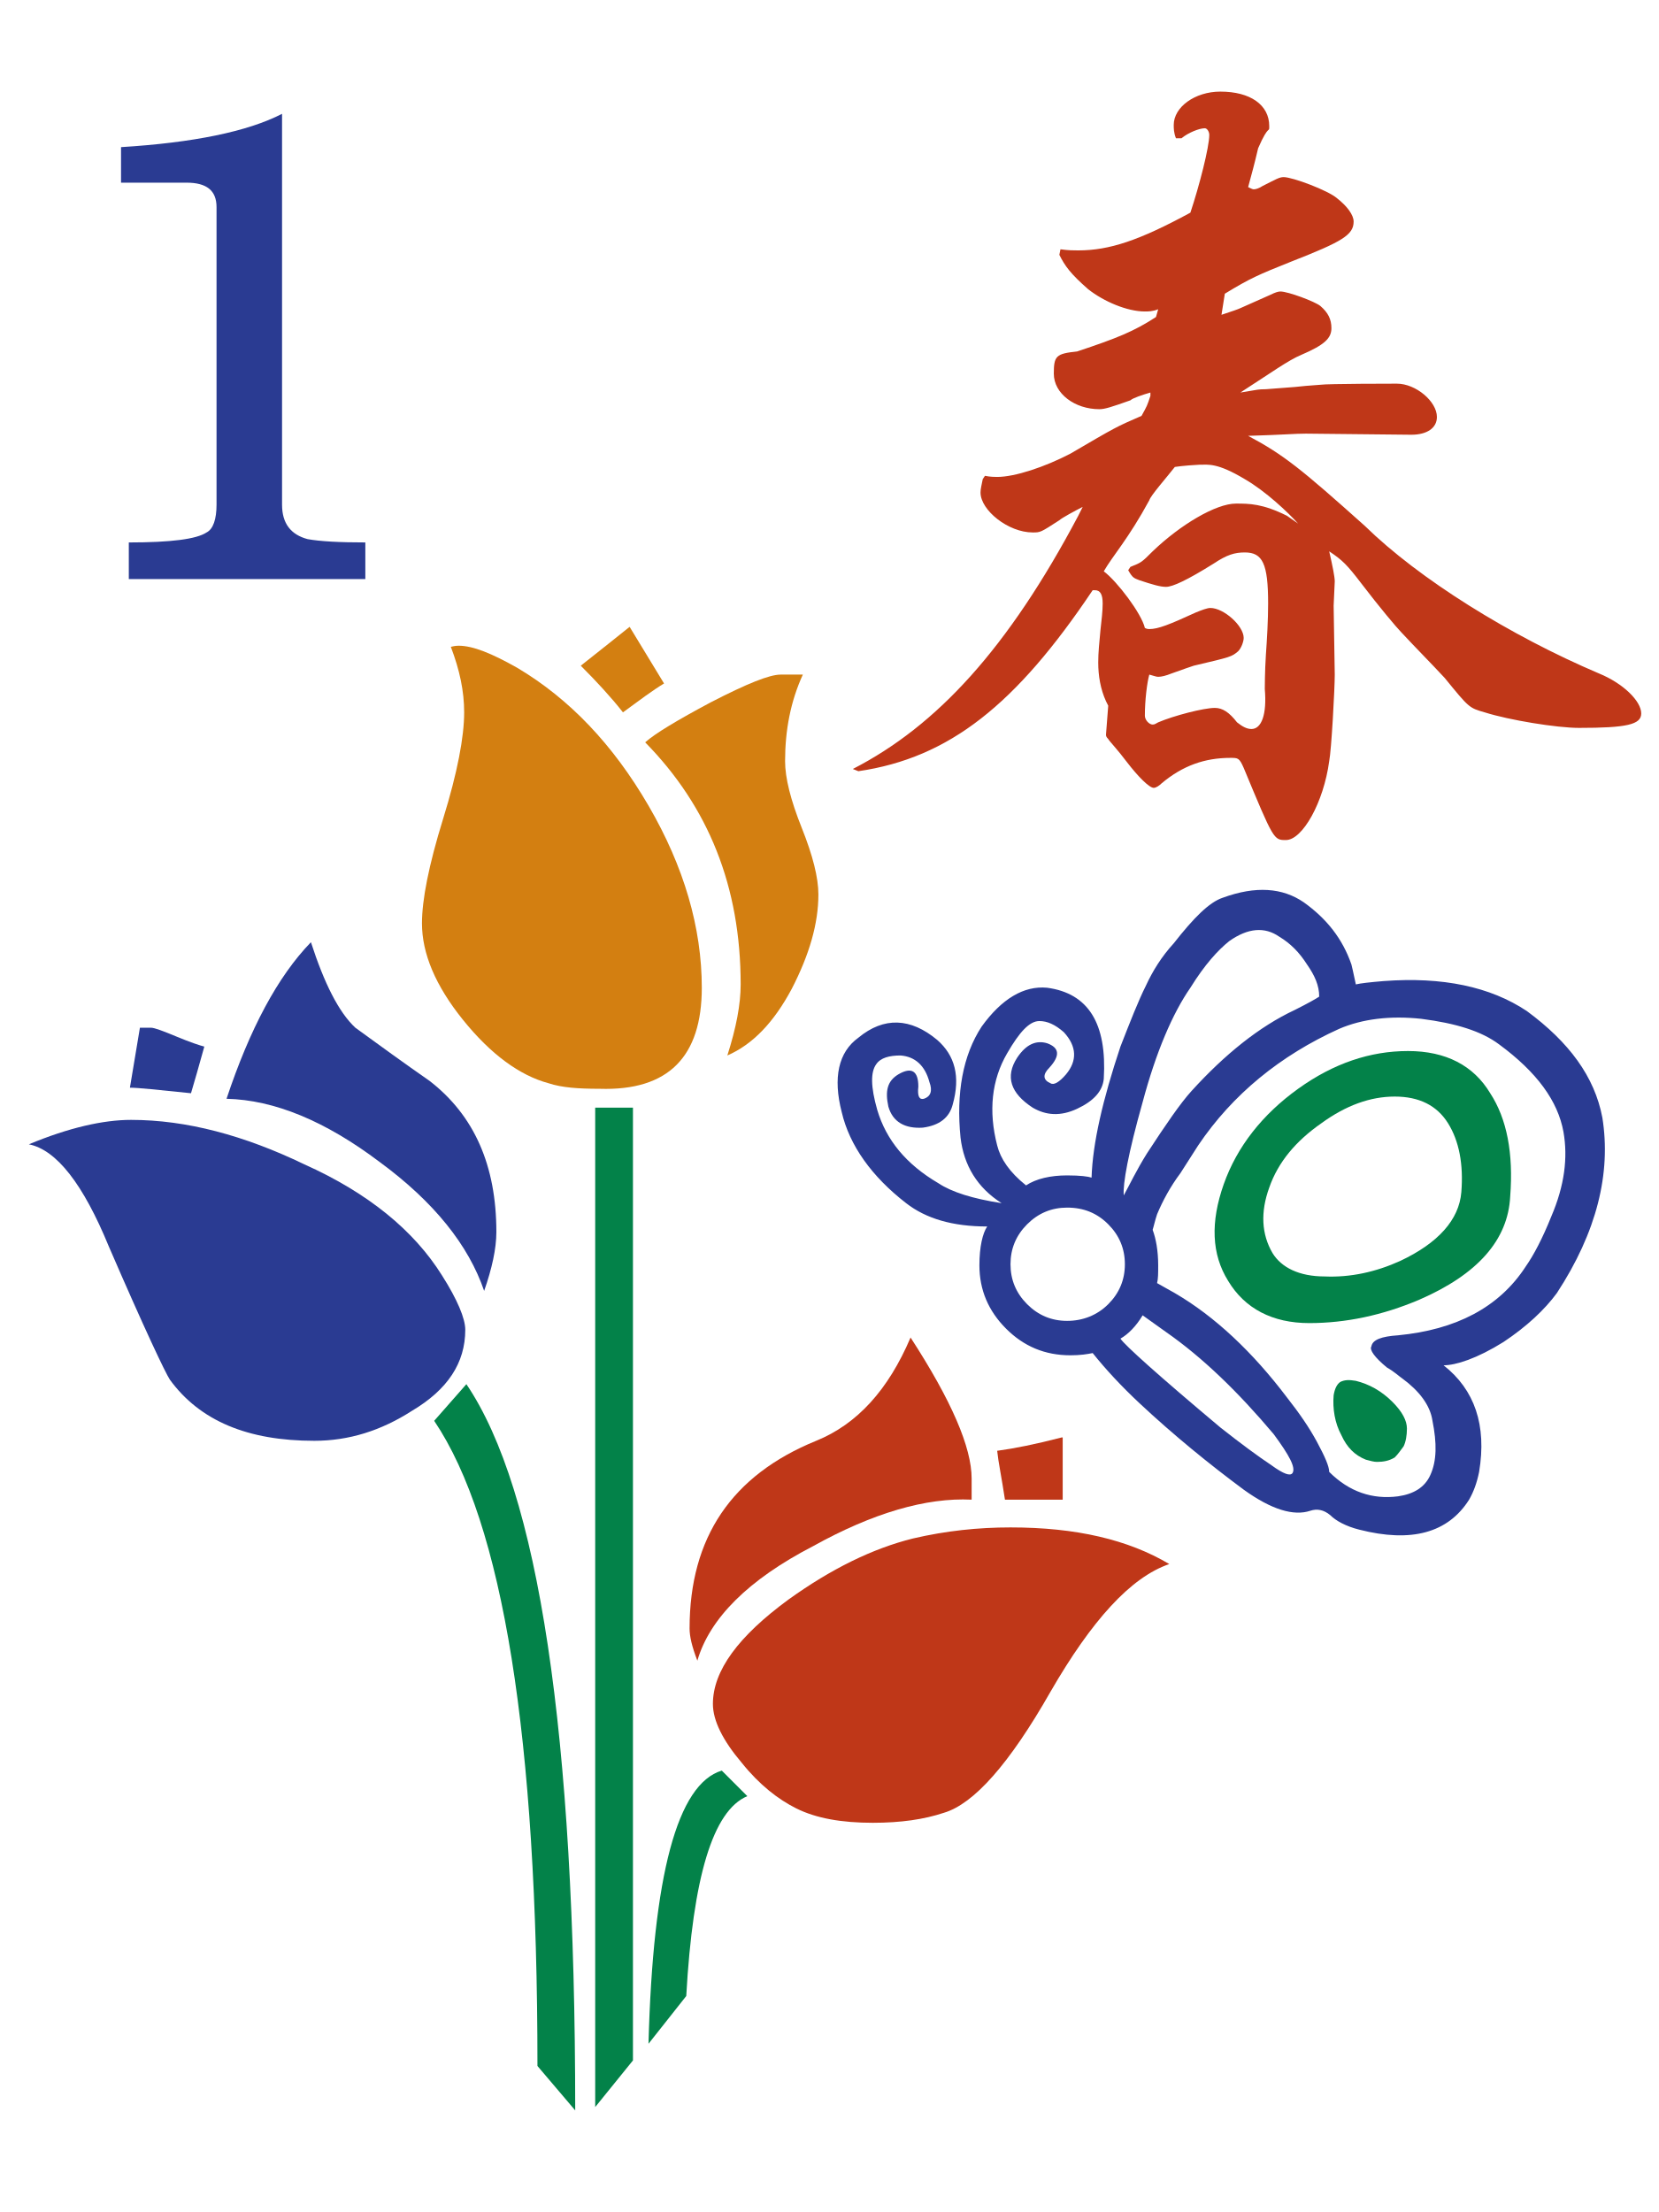
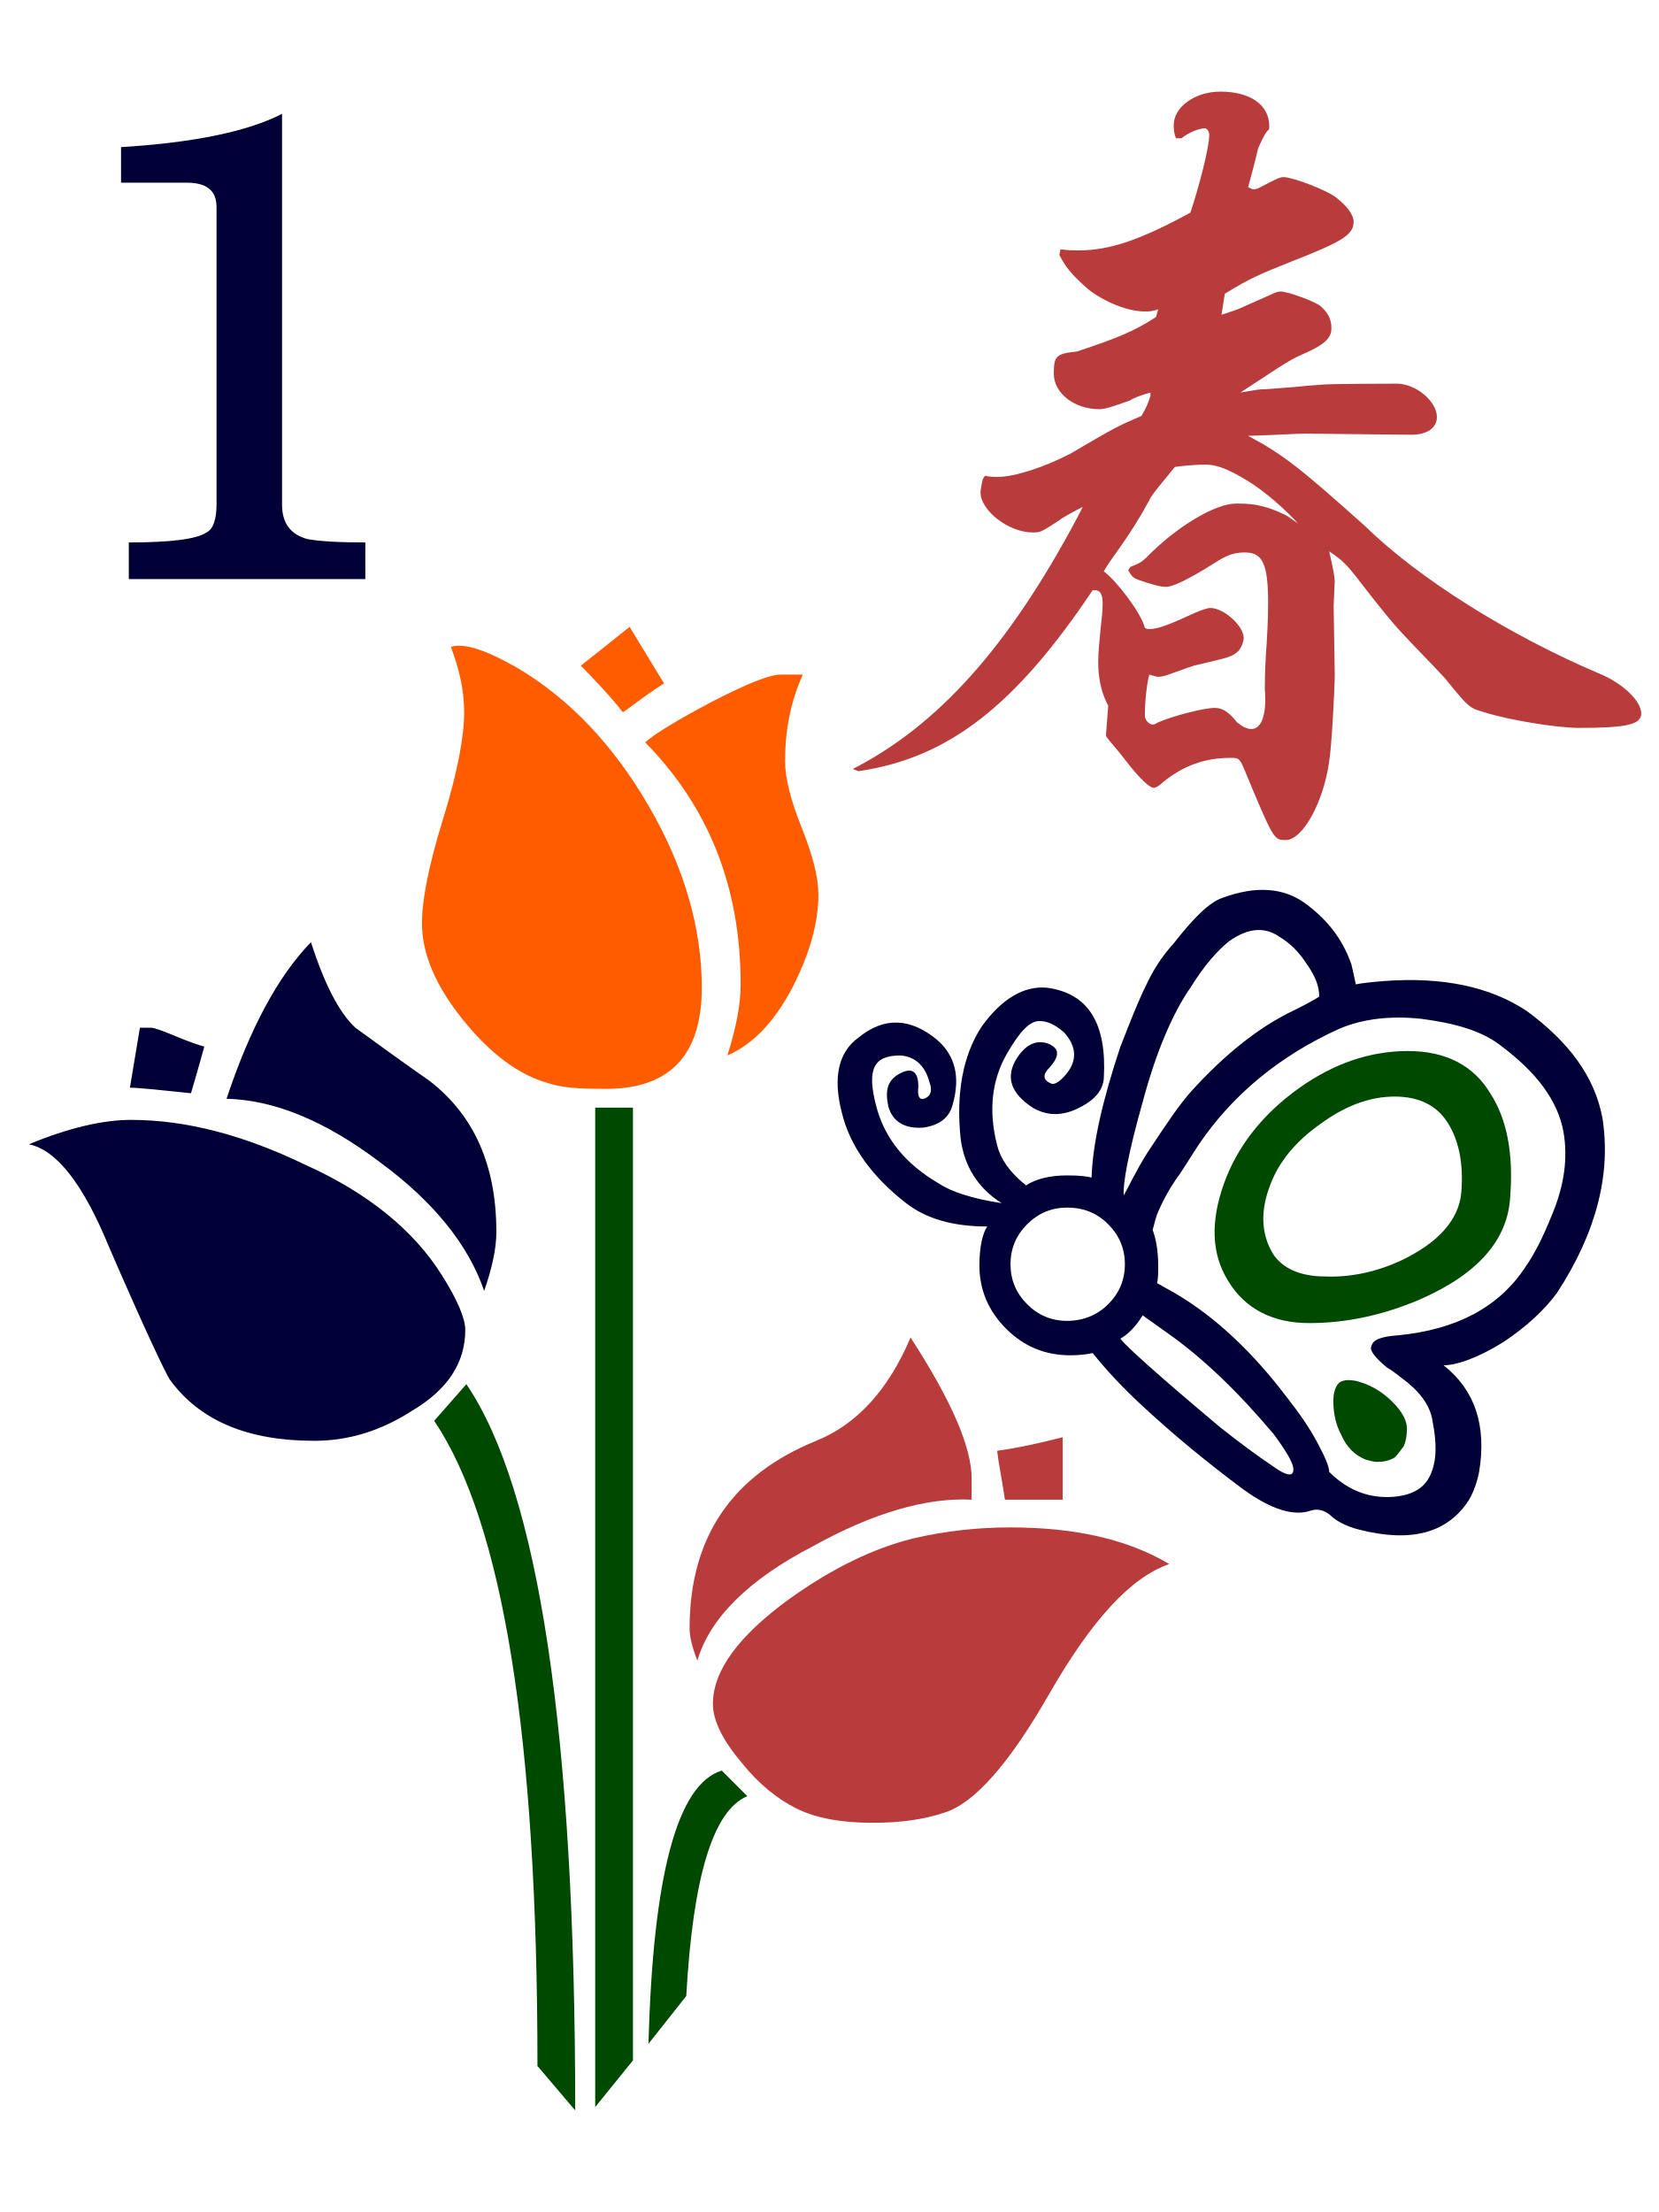
<svg xmlns="http://www.w3.org/2000/svg" viewBox="-178.7 341.55 149.4 199.20" width="300" height="400">
-   <style type="text/css">.st7{fill:#2A3B92;}.st8{fill:#038249;}.st9{fill:#D37F11;}.st10{fill:#BF3718;}</style>
+   <style type="text/css">.st0{enable-background:new    ;}.st7{fill:#000037;}.st8{fill:#004900;}.st9{fill:#ff5c00;}.st10{fill:#b93c3c;}</style>
  <g>
+     <g id="g4630" transform="matrix(1.000594,0,0,1,-1.375807,203.4062)" class="st0">
+       <g id="g3062">
+ </g>
+     </g>
    <g>
      <path class="st7" d="M-43.3,462.4c2.1-1.4,3.7-2.9,4.8-4.4c3.6-5.5,4.9-10.8,4.1-15.8c-0.7-3.7-3-6.8-6.8-9.6     c-3.3-2.2-7.6-3.1-12.9-2.7c-1.2,0.1-2.1,0.2-2.5,0.3c-0.1-0.4-0.2-1-0.4-1.8c-0.8-2.3-2.2-4.1-4.3-5.6c-1.9-1.3-4.3-1.5-7.3-0.4     c-1.2,0.4-2.6,1.8-4.4,4.1c-1.1,1.2-1.9,2.5-2.5,3.8c-0.7,1.4-1.4,3.2-2.3,5.5c-1.6,4.8-2.5,8.7-2.6,11.8c-0.3-0.1-1-0.2-2.2-0.2     c-1.5,0-2.8,0.3-3.7,0.9c-1.5-1.2-2.3-2.4-2.6-3.6c-0.8-3.1-0.5-5.9,0.9-8.3c1.1-1.9,2-2.9,2.9-2.9c0.7,0,1.4,0.3,2.2,1     c1.2,1.3,1.2,2.6,0.2,3.8c-0.6,0.7-1.1,1-1.4,0.8c-0.7-0.3-0.7-0.8-0.1-1.4c1-1.1,0.9-1.8-0.2-2.2c-1-0.3-1.9,0.1-2.7,1.3     c-1.1,1.7-0.6,3.2,1.4,4.5c1.2,0.7,2.5,0.8,4,0.1c1.5-0.7,2.3-1.6,2.4-2.7c0.3-5-1.4-7.7-5.1-8.2c-2.1-0.2-4.1,1-5.9,3.5     c-1.7,2.6-2.3,6-1.9,10c0.3,2.5,1.5,4.5,3.7,5.9c-2.6-0.4-4.5-1-5.7-1.8c-2.9-1.7-4.7-3.9-5.5-6.6c-0.6-2.1-0.6-3.4-0.1-4.1     c0.4-0.6,1.2-0.8,2.2-0.8c1.3,0.1,2.2,0.9,2.6,2.4c0.3,0.8,0.1,1.3-0.5,1.5c-0.4,0.1-0.6-0.2-0.5-1.1c0-1.4-0.6-1.8-1.8-1.1     c-1,0.6-1.2,1.5-0.9,2.9c0.4,1.4,1.5,2,3.1,1.9c1.5-0.2,2.4-0.9,2.7-2.1c0.7-2.5,0.2-4.4-1.4-5.8c-2.4-2-4.8-2.1-7.1-0.2     c-1.8,1.3-2.3,3.6-1.5,6.7c0.7,3,2.7,5.8,5.8,8.2c1.8,1.4,4.2,2.1,7.3,2.1c-0.4,0.6-0.7,1.8-0.7,3.5c0,2.2,0.8,4.1,2.4,5.7     c1.6,1.6,3.5,2.4,5.8,2.4c0.9,0,1.5-0.1,2-0.2c1.2,1.5,2.6,3,4.2,4.5c3.1,2.9,6.3,5.5,9.4,7.8c2.5,1.8,4.5,2.4,6,1.9     c0.6-0.2,1.2-0.1,1.8,0.4c0.5,0.5,1.4,1,2.6,1.3c4.7,1.2,8,0.3,9.9-2.7c0.4-0.7,0.7-1.5,0.9-2.5c0.7-4.2-0.4-7.4-3.2-9.6     C-47.6,464.5-45.7,463.9-43.3,462.4z M-75.8,440.8c1.2-4.5,2.7-8,4.3-10.3c1.3-2.1,2.5-3.4,3.5-4.2c1.7-1.2,3.2-1.3,4.5-0.4     c1,0.6,1.8,1.4,2.5,2.5c0.7,1,1.1,1.9,1.1,2.9c-0.3,0.2-1,0.6-2.2,1.2c-3.2,1.5-6.3,4-9.3,7.3c-1,1.1-2.3,3-4,5.6     c-1,1.6-1.6,2.9-2.1,3.8C-77.6,448.2-77.1,445.4-75.8,440.8z M-82.6,460.5c-1.4,0-2.6-0.5-3.6-1.5c-1-1-1.5-2.2-1.5-3.6     c0-1.4,0.5-2.6,1.5-3.6c1-1,2.2-1.5,3.6-1.5c1.5,0,2.7,0.5,3.7,1.5c1,1,1.5,2.2,1.5,3.6c0,1.4-0.5,2.6-1.5,3.6     C-79.9,460-81.2,460.5-82.6,460.5z M-62.3,474.2c-0.2,0.3-0.8,0.1-1.9-0.7c-1.2-0.8-2.7-1.9-4.6-3.4c-5.6-4.7-8.6-7.4-9-8     c0.7-0.4,1.4-1.1,2-2.1l2.1,1.5c3.3,2.3,6.5,5.4,9.7,9.2C-62.6,472.6-62,473.7-62.3,474.2z M-53.8,464.7c0.7,0.4,1.1,0.8,1.4,1     c1.5,1.1,2.5,2.4,2.7,3.8c0.4,2,0.4,3.6-0.2,4.9c-0.5,1.1-1.5,1.7-2.9,1.9c-2.3,0.3-4.4-0.4-6.2-2.2c0-0.5-0.4-1.4-1.1-2.7     c-0.7-1.3-1.6-2.6-2.7-4c-3.1-4.1-6.5-7.3-10.1-9.4l-1.6-0.9c0.1-0.4,0.1-0.9,0.1-1.6c0-1.3-0.2-2.4-0.5-3.2     c0.1-0.3,0.2-0.8,0.4-1.4c0.5-1.2,1.2-2.5,2.1-3.7l1.6-2.5c3.1-4.6,7.4-8.1,12.7-10.5c2.1-0.9,4.6-1.2,7.4-0.9     c3.1,0.4,5.4,1.1,7,2.3c3.4,2.5,5.3,5.1,5.8,7.9c0.4,2.3,0.1,4.8-1.1,7.6c-0.8,2-1.6,3.5-2.3,4.5c-2.4,3.7-6.3,5.7-11.5,6.2     c-1.5,0.1-2.3,0.4-2.4,1C-55.4,463.1-54.9,463.8-53.8,464.7z" />
      <polygon class="st8" points="-125.1,531.3 -121.7,527.1 -121.7,441.3 -125.1,441.3    " />
      <path class="st9" d="M-115.5,430.5c0-5.4-1.6-10.9-4.8-16.4c-3.2-5.5-7.1-9.6-11.8-12.4c-2.3-1.3-4-2-5.3-2c-0.1,0-0.3,0-0.7,0.1     c0.8,2.1,1.2,4,1.2,5.9c0,2.2-0.6,5.4-1.9,9.6c-1.3,4.2-1.9,7.3-1.9,9.4c0,2.7,1.2,5.6,3.7,8.7c2.5,3.1,5.1,5,7.7,5.7     c1.2,0.4,2.7,0.5,4.6,0.5C-118.5,439.8-115.5,436.7-115.5,430.5z" />
      <path class="st8" d="M-58,466c-0.3,0.2-0.5,0.6-0.6,1.2c-0.1,1.2,0.1,2.5,0.7,3.6c0.5,1.1,1.2,1.8,2.2,2.2c0.4,0.1,0.7,0.2,1,0.2     c0.6,0,1.1-0.1,1.6-0.4c0.3-0.3,0.5-0.6,0.8-1c0.2-0.4,0.3-1,0.3-1.6c0-0.7-0.4-1.5-1.3-2.4c-1-1-2.1-1.6-3.3-1.9     C-57.2,465.8-57.6,465.8-58,466z" />
      <path class="st8" d="M-42.7,449.3c0.3-3.9-0.3-7-1.8-9.3c-1.5-2.5-4-3.8-7.4-3.8c-3.4,0-6.7,1.1-9.9,3.4     c-3.2,2.3-5.5,5.2-6.7,8.6c-1.2,3.4-1.1,6.3,0.4,8.7c1.5,2.5,4,3.8,7.3,3.8c3.3,0,6.6-0.7,9.9-2.1     C-45.6,456.3-42.9,453.2-42.7,449.3z M-59.4,456.5c-2.3,0-3.9-0.8-4.7-2.1c-1-1.7-1.1-3.7-0.3-5.9c0.8-2.3,2.4-4.2,4.7-5.8     c2.2-1.6,4.4-2.4,6.6-2.4c2.2,0,3.8,0.8,4.8,2.4c1,1.6,1.4,3.7,1.2,6.2c-0.2,2.5-2.1,4.6-5.5,6.2     C-54.8,456.1-57.1,456.6-59.4,456.5z" />
      <path class="st9" d="M-108.4,402.3c-1,0-3,0.8-6.3,2.5c-3,1.6-5,2.8-5.9,3.6c5.7,5.8,8.6,13,8.6,21.8c0,1.8-0.4,3.9-1.2,6.4     c2.3-1,4.2-3,5.8-6c1.6-3.1,2.4-5.9,2.4-8.5c0-1.5-0.5-3.5-1.5-6c-1-2.5-1.5-4.5-1.5-6c0-2.8,0.5-5.4,1.6-7.8H-108.4z" />
      <path class="st10" d="M-107,504.4c1.8,0.9,4.1,1.3,6.9,1.3c2.5,0,4.6-0.3,6.4-0.9c2.7-0.8,5.9-4.4,9.6-10.9     c3.7-6.4,7.2-10.3,10.7-11.5c-3.7-2.2-8.4-3.3-14.3-3.3c-2.9,0-5.8,0.3-8.8,1c-3.6,0.9-7.3,2.7-11.2,5.5     c-4.5,3.3-6.8,6.4-6.8,9.4c0,1.5,0.9,3.3,2.6,5.3C-110.3,502.3-108.6,503.6-107,504.4z" />
      <path class="st8" d="M-111.4,503.3l-2.3-2.3c-4,1.2-6.2,9.4-6.6,24.6l3.4-4.3C-116.3,510.6-114.5,504.6-111.4,503.3z" />
      <path class="st9" d="M-126.4,401.5c1.4,1.4,2.7,2.8,3.8,4.2c1.5-1.1,2.7-2,3.7-2.6l-3.1-5.1C-123,398.8-124.5,400-126.4,401.5z" />
      <path class="st10" d="M-83.1,471c-2.3,0.6-4.3,1-5.8,1.2c0.1,1,0.4,2.4,0.7,4.4h5.2V471z" />
      <path class="st8" d="M-126.9,531.6c0-34-3.3-55.8-9.8-65.4l-2.9,3.3c6.2,9.2,9.3,28.5,9.3,58.1L-126.9,531.6z" />
      <path class="st7" d="M-135.1,457.8c0.7-2,1.1-3.8,1.1-5.3c0-6-2-10.5-6-13.6c-2.3-1.6-4.5-3.2-6.7-4.8c-1.5-1.4-2.8-4-4-7.7     c-3,3.1-5.5,7.8-7.6,14.1c4.3,0.1,8.9,2,13.8,5.7C-139.6,449.8-136.5,453.7-135.1,457.8z" />
      <path class="st10" d="M-116.6,488.2c0,0.7,0.2,1.6,0.7,2.9c1.1-3.8,4.6-7.3,10.4-10.3c5.4-3,10.2-4.4,14.3-4.2v-1.9     c0-2.8-1.8-7-5.5-12.7c-2,4.7-4.8,7.8-8.5,9.3C-112.8,474.4-116.6,480-116.6,488.2z" />
      <path class="st7" d="M-160.3,435.8c-0.4-0.1-1.3-0.4-2.5-0.9c-1.2-0.5-2-0.8-2.3-0.8h-1c-0.2,1.2-0.5,3-0.9,5.4     c0.7,0,2.6,0.2,5.5,0.5C-161.2,439-160.8,437.6-160.3,435.8z" />
      <path class="st7" d="M-168.9,453.8c3.2,7.4,5.1,11.4,5.5,12c2.7,3.7,7,5.5,13,5.5c3.1,0,6-0.9,8.8-2.7c3.2-1.9,4.8-4.3,4.8-7.3     c0-1-0.7-2.7-2.1-4.9c-2.5-4-6.6-7.4-12.4-10c-5.4-2.6-10.6-4-15.6-4c-2.5,0-5.6,0.7-9.2,2.2     C-173.6,445.1-171.2,448.2-168.9,453.8z" />
    </g>
    <path class="st7" d="M-145.7,390.4c-2.5,0-4.2-0.1-5.3-0.3c-1.5-0.4-2.3-1.4-2.3-3.1v-35.2c-3.1,1.6-8,2.6-14.5,3v3.2h5.9    c1.8,0,2.7,0.7,2.7,2.2V387c0,1.3-0.3,2.2-0.9,2.5c-0.9,0.6-3.2,0.9-7,0.9v3.3h21.3V390.4z" />
    <g>
      <path class="st10" d="M-101.9,410.8c7.6-3.9,14-10.9,20.3-22.8l0.4-0.8c-0.6,0.3-1.9,1-2.1,1.2c-1.7,1.1-1.7,1.1-2.4,1.1     c-2.2,0-4.7-2-4.7-3.6c0-0.3,0.1-0.7,0.2-1.2l0.2-0.3c0.5,0.1,0.9,0.1,1.1,0.1c1.6,0,4.3-0.9,6.6-2.1c4.1-2.4,4.1-2.4,6.4-3.4     c0.5-0.9,0.5-0.9,0.8-1.8v-0.3c-0.7,0.2-1.6,0.5-1.8,0.7c-1.7,0.6-2.3,0.8-2.8,0.8c-2.2,0-4.1-1.4-4.1-3.2c0-1.6,0.2-1.8,2.1-2     c3.6-1.2,5.1-1.8,7.1-3.1l0.2-0.7c-0.5,0.2-0.9,0.2-1.2,0.2c-1.6,0-3.7-0.9-5.1-2c-1.6-1.4-2.1-2.1-2.6-3.1l0.1-0.5     c0.7,0.1,1.2,0.1,1.6,0.1c2.8,0,5.5-0.9,10.1-3.4c0.8-2.4,1.7-5.9,1.7-7c0-0.3-0.2-0.6-0.4-0.6c-0.5,0-1.5,0.4-2.1,0.9h-0.5     c-0.2-0.5-0.2-0.9-0.2-1.2c0-1.6,1.9-3,4.2-3c2.7,0,4.4,1.2,4.4,3.1c0,0.7,0-0.3-1,2c-0.4,1.7-0.5,2-0.9,3.5     c0.2,0.1,0.4,0.2,0.5,0.2c0.2,0,0.5-0.1,0.8-0.3c1.2-0.6,1.5-0.8,1.9-0.8c0.8,0,4,1.2,4.8,1.9c0.9,0.7,1.5,1.5,1.5,2.1     c0,1.2-1,1.8-5.6,3.6c-3,1.2-3.7,1.5-6,2.9l-0.3,1.9c0.9-0.3,1.5-0.5,1.7-0.6l2.7-1.2c0.4-0.2,0.7-0.3,0.9-0.3     c0.7,0,3.1,0.9,3.6,1.3c0.7,0.6,1,1.2,1,2c0,0.9-0.6,1.5-2.7,2.4c-1.2,0.5-2.7,1.6-5.5,3.4l1.2-0.2c0.5-0.1,0.9-0.1,1.1-0.1     l2.6-0.2l1-0.1l1.3-0.1c0.6-0.1,6.8-0.1,6.9-0.1c1.7,0,3.6,1.6,3.6,3c0,1-0.9,1.6-2.3,1.6l-9.5-0.1c-1,0-1.9,0.1-5.2,0.2     c3.2,1.7,4.8,3,10.5,8.1c4.9,4.8,13.1,9.9,21.1,13.3c2.2,0.9,3.8,2.5,3.8,3.6c0,1-1.3,1.3-5.6,1.3c-2,0-6.3-0.7-8.5-1.4     c-1.4-0.4-1.4-0.4-3.6-3.1c-1.3-1.4-2.6-2.7-3.9-4.1c-0.4-0.4-2-2.3-3.6-4.4c-1.3-1.7-1.7-2.1-2.9-2.9c0.3,1.3,0.5,2.3,0.5,2.7     l-0.1,2.2l0.1,6.2c0,1.3-0.3,6.8-0.5,7.8c-0.5,3.7-2.4,7.1-3.9,7.1c-1.1,0-1.1,0-3.8-6.5c-0.4-0.9-0.5-0.9-1.2-0.9     c-2.3,0-4.3,0.7-6.2,2.3c-0.2,0.2-0.5,0.4-0.7,0.4c-0.4,0-1.4-1-2.4-2.3c-0.9-1.2-1.6-1.9-1.7-2.1c-0.2-0.2-0.2-0.3-0.2-0.4     l0.2-2.6c0,0-0.1-0.2-0.2-0.4c-0.5-1.1-0.7-2.3-0.7-3.5c0-0.9,0.1-1.8,0.2-2.9c0.1-0.9,0.2-1.7,0.2-2.4c0-0.8-0.2-1.2-0.7-1.2     h-0.2c-6.9,10.3-12.9,15.1-21.1,16.3L-101.9,410.8z M-61.8,388.7c-0.9-1-2.9-2.9-4.8-4c-2.5-1.5-3.3-1.3-4.1-1.3     c-0.2,0-1.6,0.1-2.2,0.2c-0.7,0.9-2.2,2.6-2.3,3c-1.9,3.5-3.3,5-4.1,6.4c1.2,0.9,3.4,3.8,3.7,5.1c0.2,0.1,0.3,0.1,0.4,0.1     c0.8,0,1.8-0.4,4.2-1.5c0.5-0.2,1-0.4,1.3-0.4c1.2,0,3,1.6,3,2.7c0,0.3-0.2,0.9-0.5,1.2c-0.6,0.5-0.6,0.5-4,1.3     c-0.3,0.1-0.9,0.3-2,0.7c-0.5,0.2-0.9,0.3-1.2,0.3c-0.2,0-0.4-0.1-0.8-0.2c-0.2,0.7-0.4,2.3-0.4,3.7c0,0.4,0.4,0.8,0.7,0.8     c0.2,0,0.3-0.1,0.5-0.2c1.4-0.6,4.1-1.3,5.1-1.3c0.7,0,1.3,0.4,2,1.3c0.5,0.4,0.9,0.6,1.3,0.6c0.9,0,1.4-1.3,1.2-3.6     c0,0,0-1.6,0.1-3.1c0.1-1.4,0.2-3.1,0.2-4.6c0-3.6-0.5-4.6-2.1-4.6c-0.9,0-1.6,0.2-2.8,1c-2.4,1.5-3.7,2.1-4.3,2.1     c-0.5,0-1.2-0.2-2.4-0.6c-0.5-0.2-0.6-0.2-1-0.9l0.2-0.3c1-0.4,1-0.4,2-1.4c2.5-2.4,5.7-4.3,7.5-4.3c1.2,0,2.4,0,4.6,1.1     L-61.8,388.7z" />
    </g>
  </g>
</svg>
